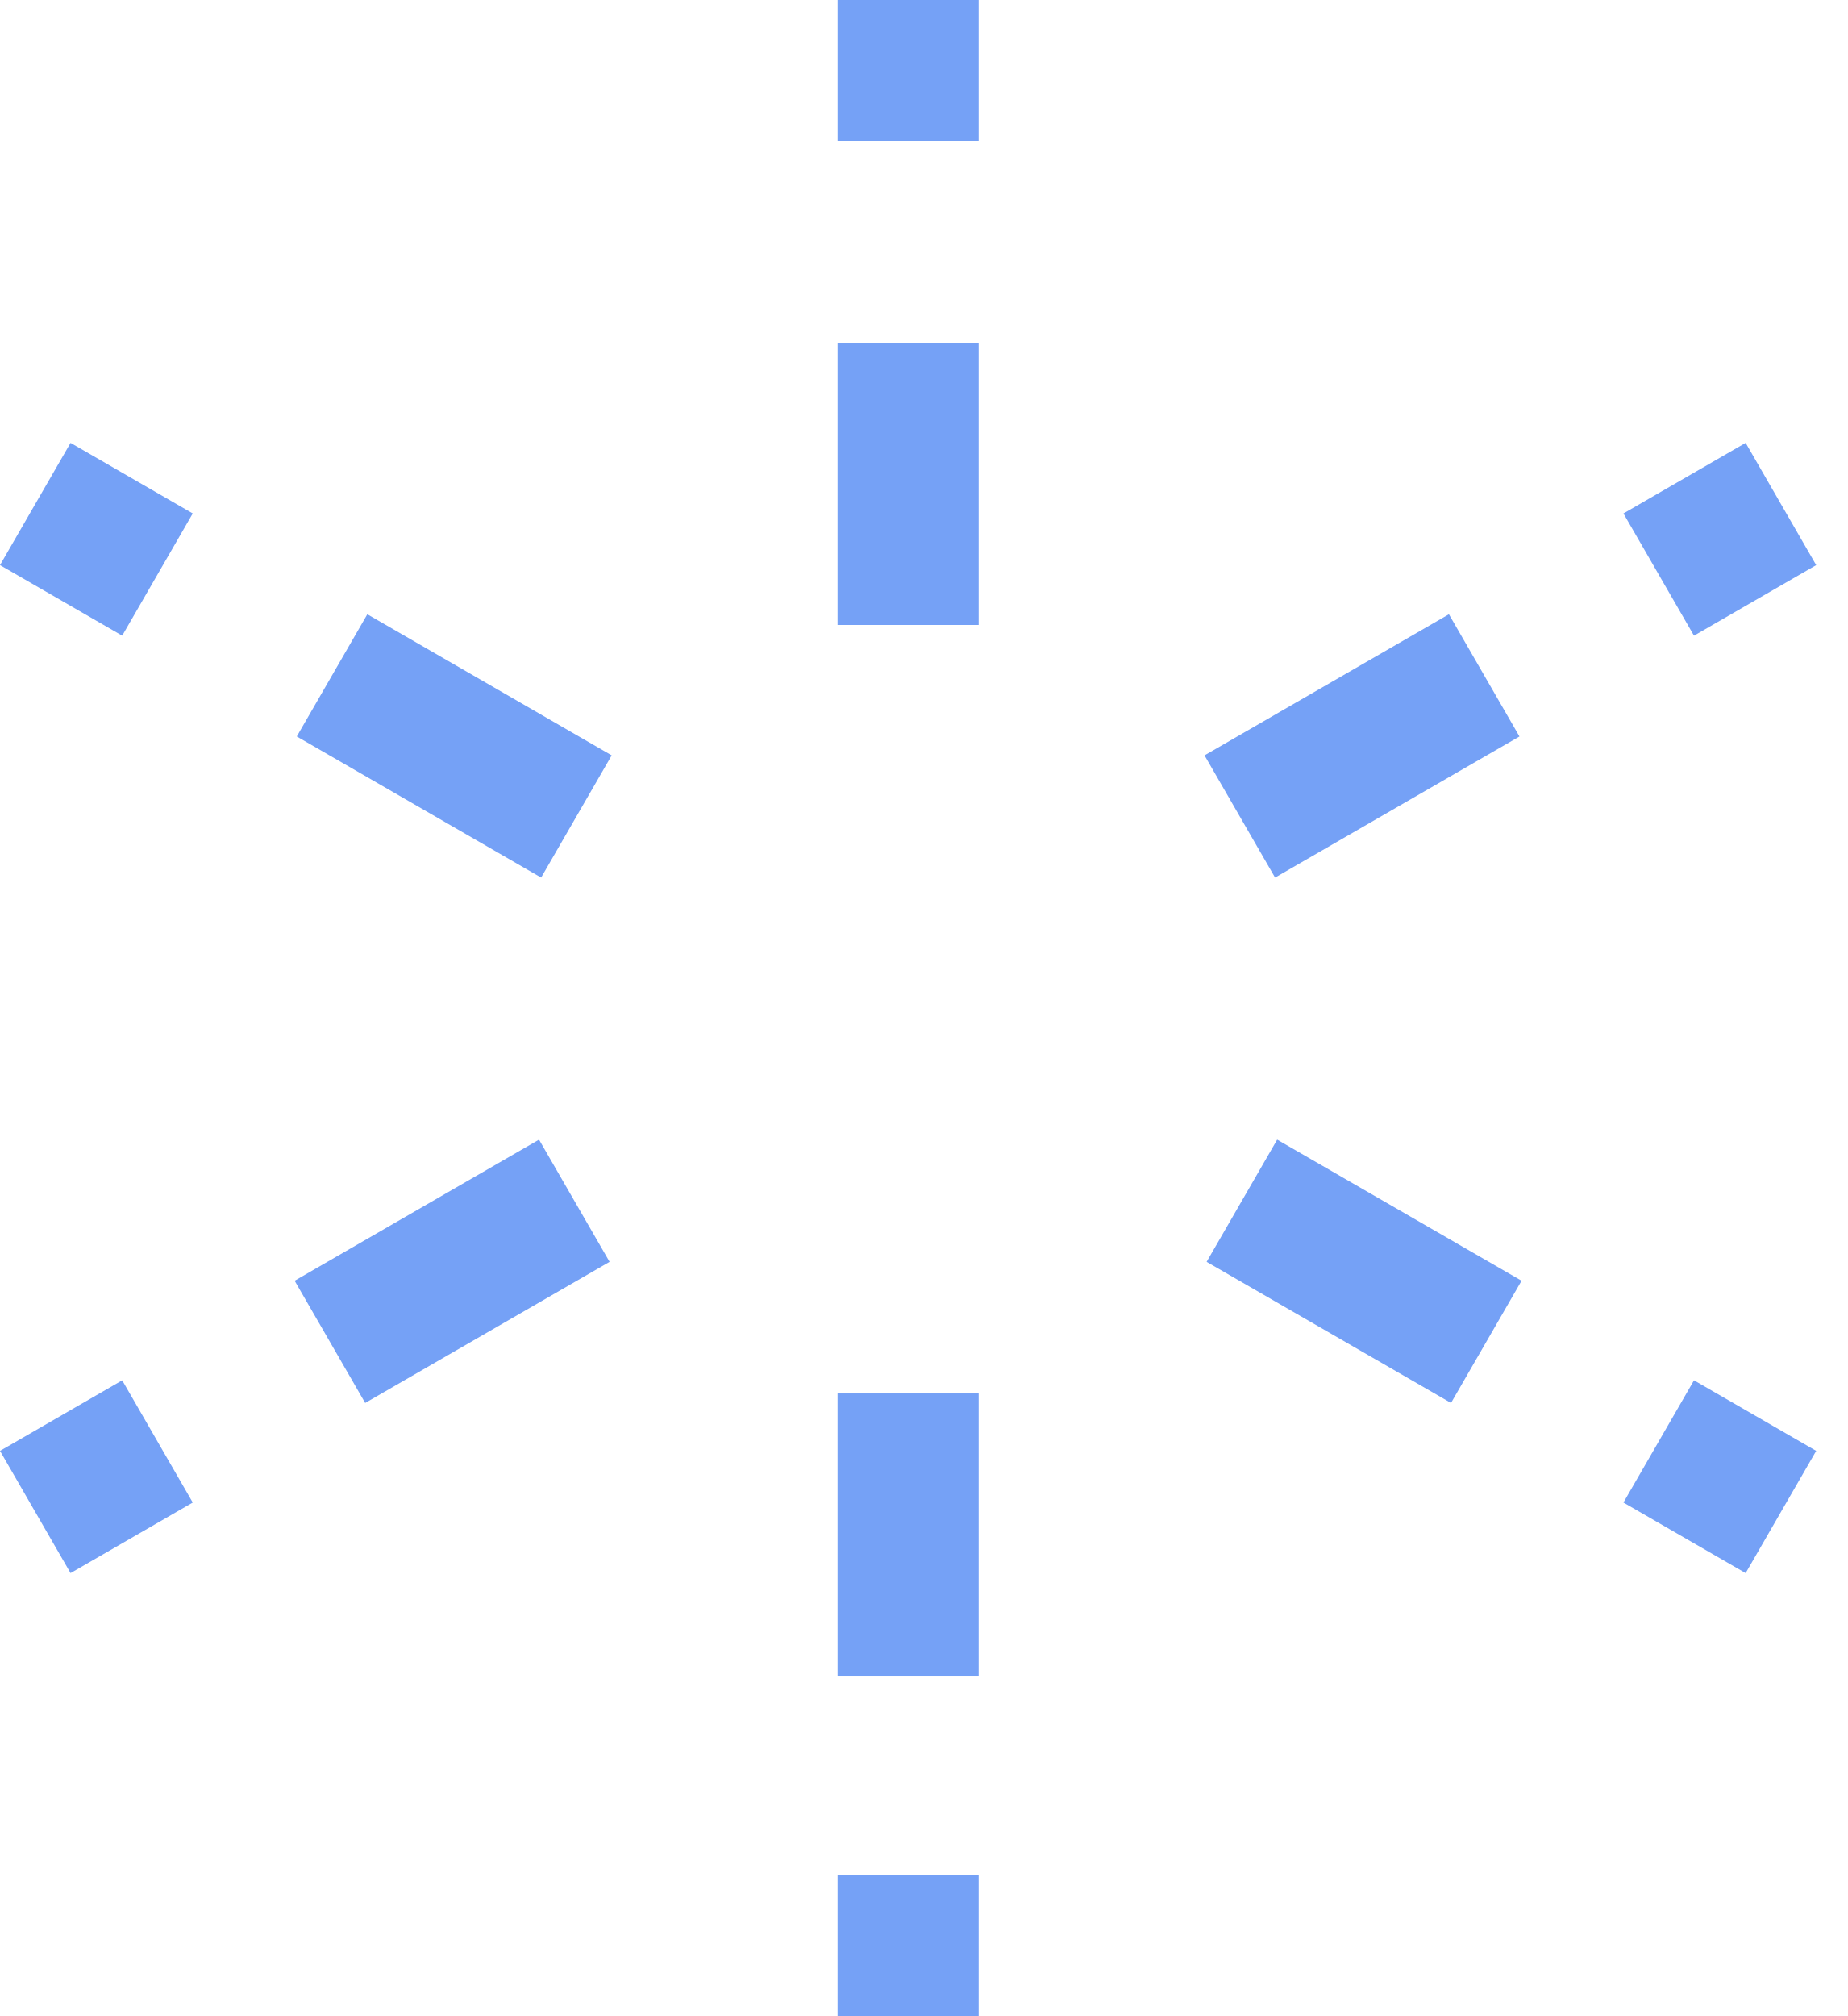
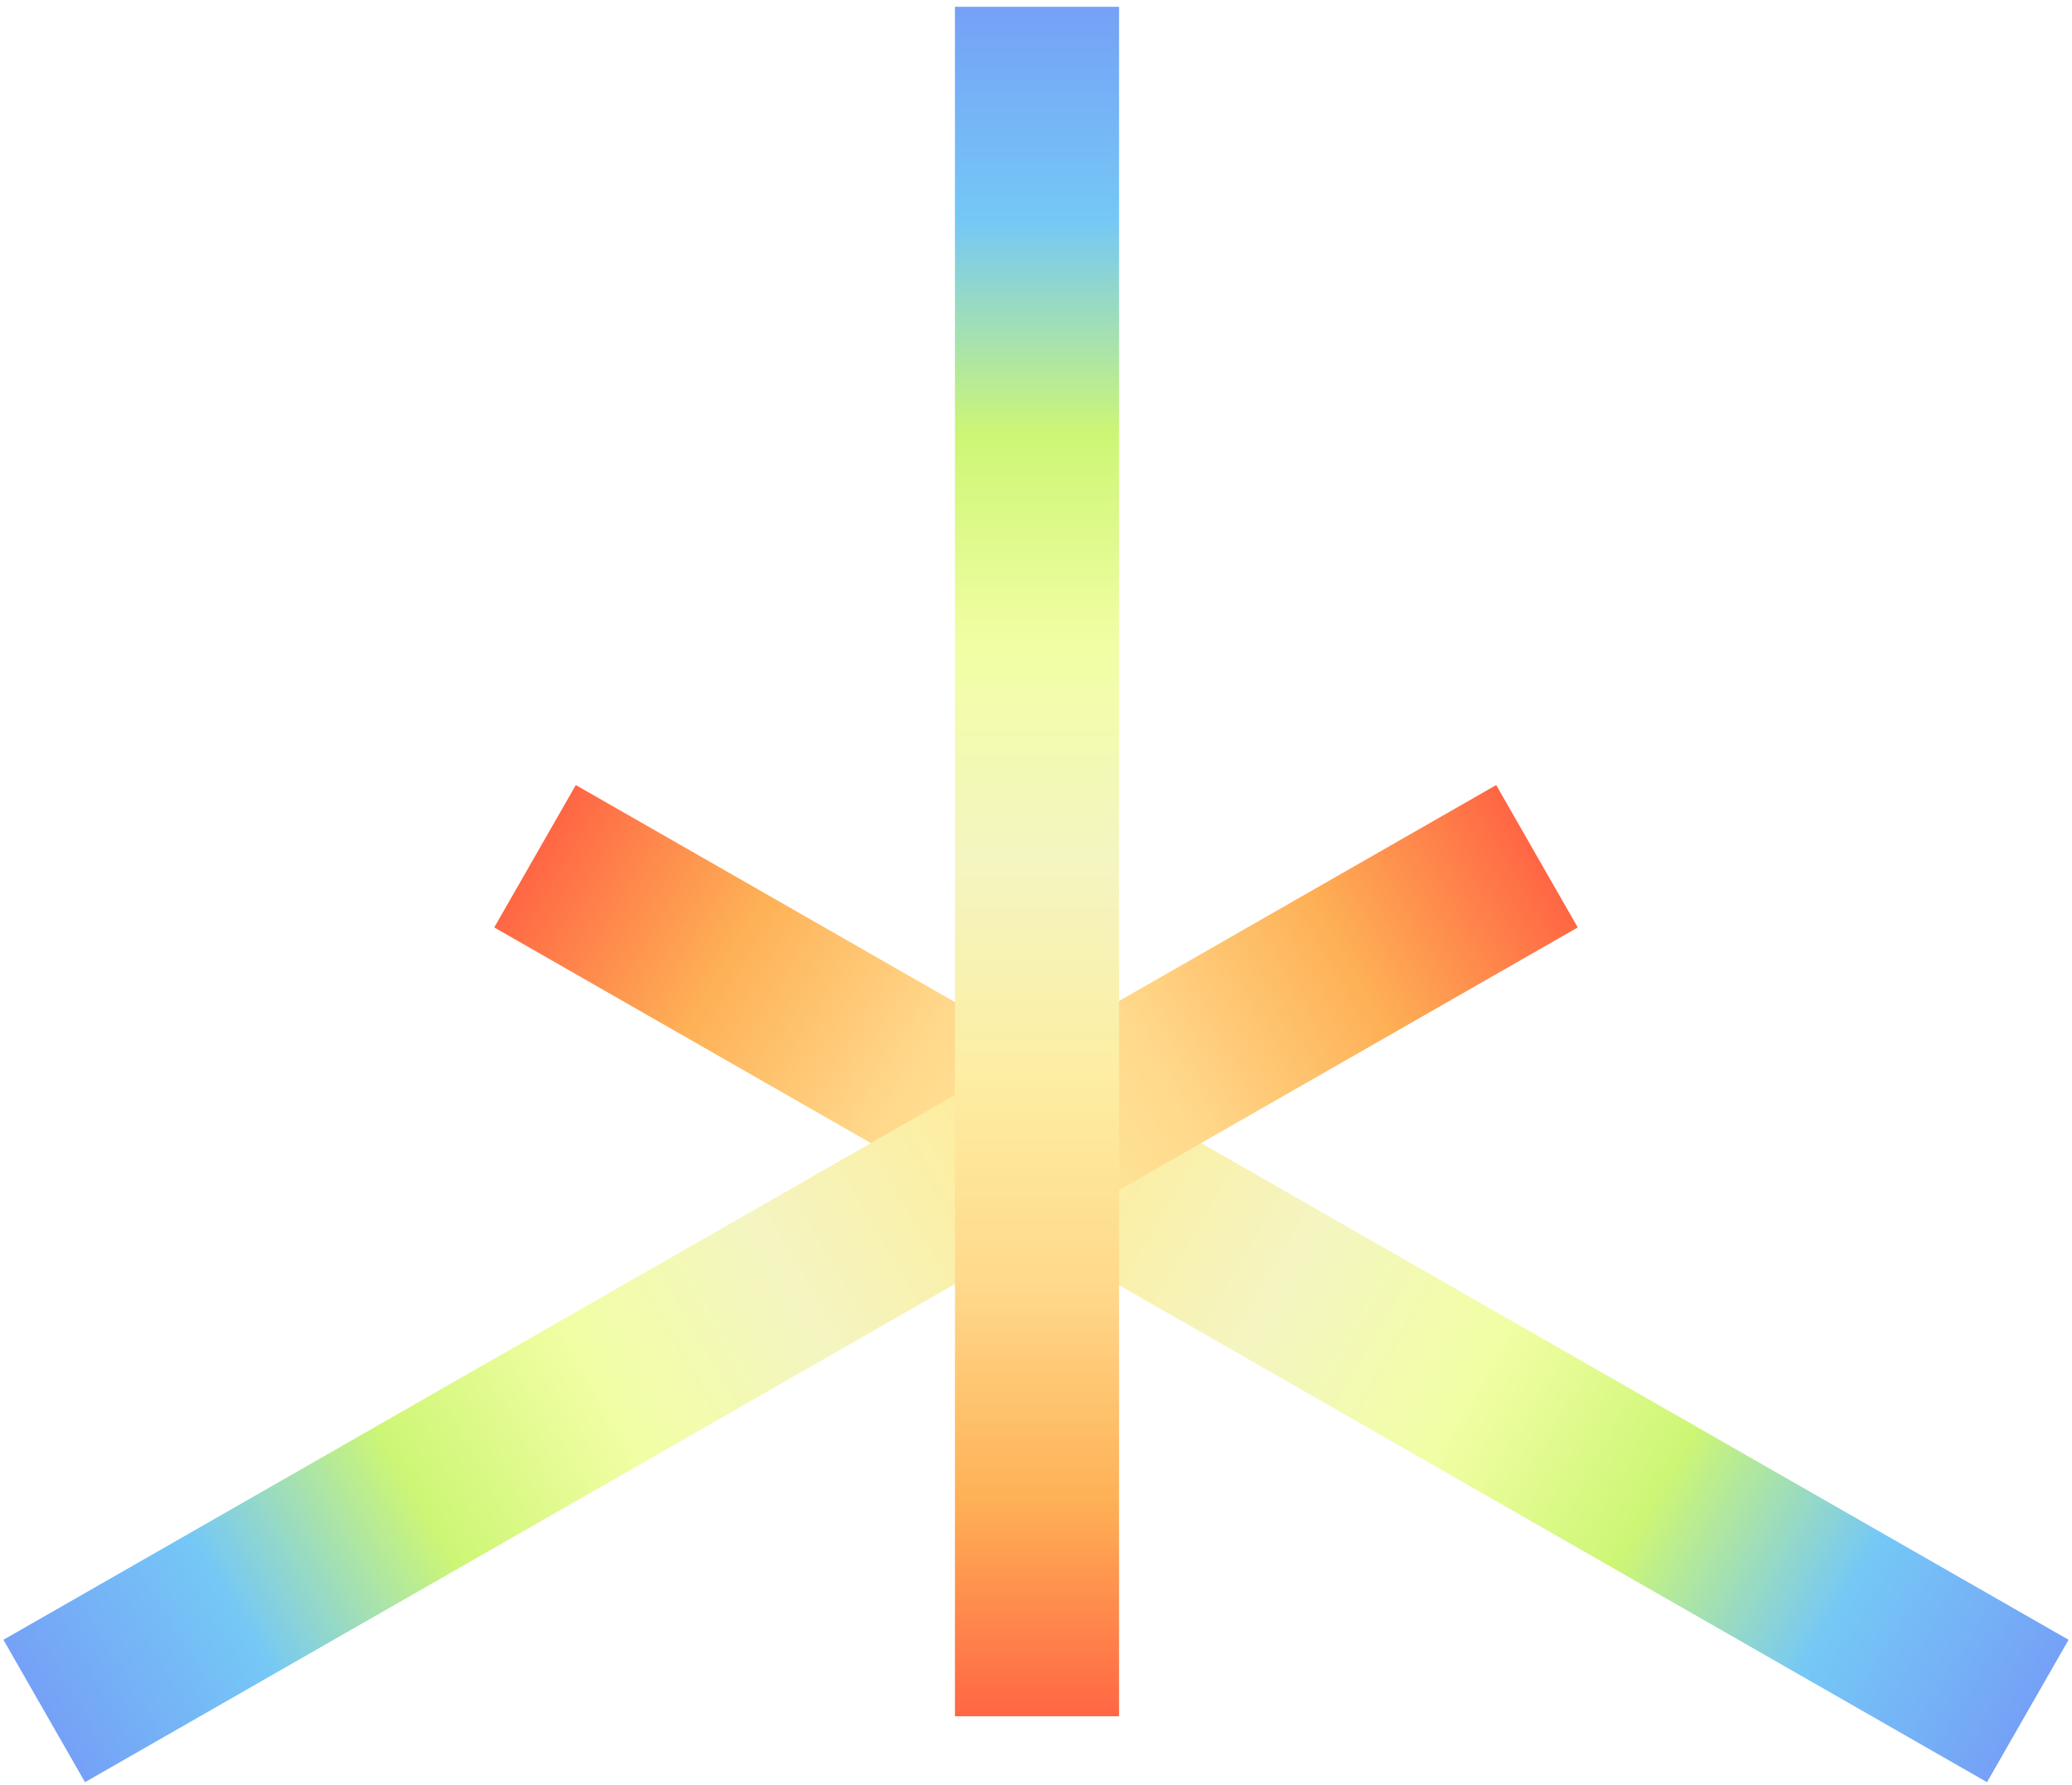
- <svg xmlns="http://www.w3.org/2000/svg" width="44" height="48" viewBox="0 0 44 48" fill="none">
-   <path fill-rule="evenodd" clip-rule="evenodd" d="M19.945 3.36V0H23.305V3.36H19.945Z" fill="#75A1F6" />
-   <path fill-rule="evenodd" clip-rule="evenodd" d="M19.945 48V44.64H23.305V48H19.945Z" fill="#75A1F6" />
-   <path fill-rule="evenodd" clip-rule="evenodd" d="M19.945 14.88V8.16H23.305V14.88H19.945Z" fill="#75A1F6" />
-   <path fill-rule="evenodd" clip-rule="evenodd" d="M19.945 39.898V33.178H23.305V39.898H19.945Z" fill="#75A1F6" />
-   <path fill-rule="evenodd" clip-rule="evenodd" d="M38.659 12.225L41.569 10.545L43.249 13.455L40.339 15.135L38.659 12.225Z" fill="#75A1F6" />
-   <path fill-rule="evenodd" clip-rule="evenodd" d="M0 34.545L2.91 32.865L4.59 35.775L1.68 37.455L0 34.545Z" fill="#75A1F6" />
-   <path fill-rule="evenodd" clip-rule="evenodd" d="M28.683 17.985L34.503 14.625L36.183 17.535L30.363 20.895L28.683 17.985Z" fill="#75A1F6" />
-   <path fill-rule="evenodd" clip-rule="evenodd" d="M7.016 30.494L12.836 27.134L14.516 30.044L8.696 33.404L7.016 30.494Z" fill="#75A1F6" />
-   <path fill-rule="evenodd" clip-rule="evenodd" d="M4.59 12.225L1.68 10.545L1.76111e-05 13.455L2.91 15.135L4.59 12.225Z" fill="#75A1F6" />
-   <path fill-rule="evenodd" clip-rule="evenodd" d="M43.249 34.545L40.339 32.865L38.659 35.775L41.569 37.455L43.249 34.545Z" fill="#75A1F6" />
-   <path fill-rule="evenodd" clip-rule="evenodd" d="M14.566 17.985L8.747 14.625L7.067 17.535L12.886 20.895L14.566 17.985Z" fill="#75A1F6" />
-   <path fill-rule="evenodd" clip-rule="evenodd" d="M36.233 30.494L30.413 27.134L28.733 30.044L34.553 33.404L36.233 30.494Z" fill="#75A1F6" />
+ <svg xmlns="http://www.w3.org/2000/svg" width="202" height="174" viewBox="0 0 202 174" fill="none">
+   <path d="M52.16 83.486L197.69 166.826" stroke="url(#paint0_linear_646_2047)" stroke-width="16" />
+   <path d="M149.84 83.486L4.31 166.826" stroke="url(#paint1_linear_646_2047)" stroke-width="16" />
+   <path d="M101.098 167.342L101.098 0.662" stroke="url(#paint2_linear_646_2047)" stroke-width="16" />
+   <defs>
+     <linearGradient id="paint0_linear_646_2047" x1="197.69" y1="166.826" x2="52.755" y2="82.464" gradientUnits="userSpaceOnUse">
+       <stop stop-color="#75A1F6" />
+       <stop offset="0.125" stop-color="#75C8F6" />
+       <stop offset="0.25" stop-color="#CDF675" />
+       <stop offset="0.375" stop-color="#F2FEA5" />
+       <stop offset="0.5" stop-color="#F4F5C1" />
+       <stop offset="0.625" stop-color="#FDEEA2" />
+       <stop offset="0.75" stop-color="#FFD88B" />
+       <stop offset="0.875" stop-color="#FEB055" />
+       <stop offset="1" stop-color="#FF6644" />
+     </linearGradient>
+     <linearGradient id="paint1_linear_646_2047" x1="4.31" y1="166.826" x2="149.245" y2="82.464" gradientUnits="userSpaceOnUse">
+       <stop stop-color="#75A1F6" />
+       <stop offset="0.125" stop-color="#75C8F6" />
+       <stop offset="0.25" stop-color="#CDF675" />
+       <stop offset="0.375" stop-color="#F2FEA5" />
+       <stop offset="0.5" stop-color="#F4F5C1" />
+       <stop offset="0.625" stop-color="#FDEEA2" />
+       <stop offset="0.75" stop-color="#FFD88B" />
+       <stop offset="0.875" stop-color="#FEB055" />
+       <stop offset="1" stop-color="#FF6644" />
+     </linearGradient>
+     <linearGradient id="paint2_linear_646_2047" x1="101.098" y1="0.662" x2="101.098" y2="167.342" gradientUnits="userSpaceOnUse">
+       <stop stop-color="#75A1F6" />
+       <stop offset="0.125" stop-color="#75C8F6" />
+       <stop offset="0.25" stop-color="#CDF675" />
+       <stop offset="0.375" stop-color="#F2FEA5" />
+       <stop offset="0.5" stop-color="#F4F5C1" />
+       <stop offset="0.625" stop-color="#FDEEA2" />
+       <stop offset="0.75" stop-color="#FFD88B" />
+       <stop offset="0.875" stop-color="#FEB055" />
+       <stop offset="1" stop-color="#FF6644" />
+     </linearGradient>
+   </defs>
</svg>
